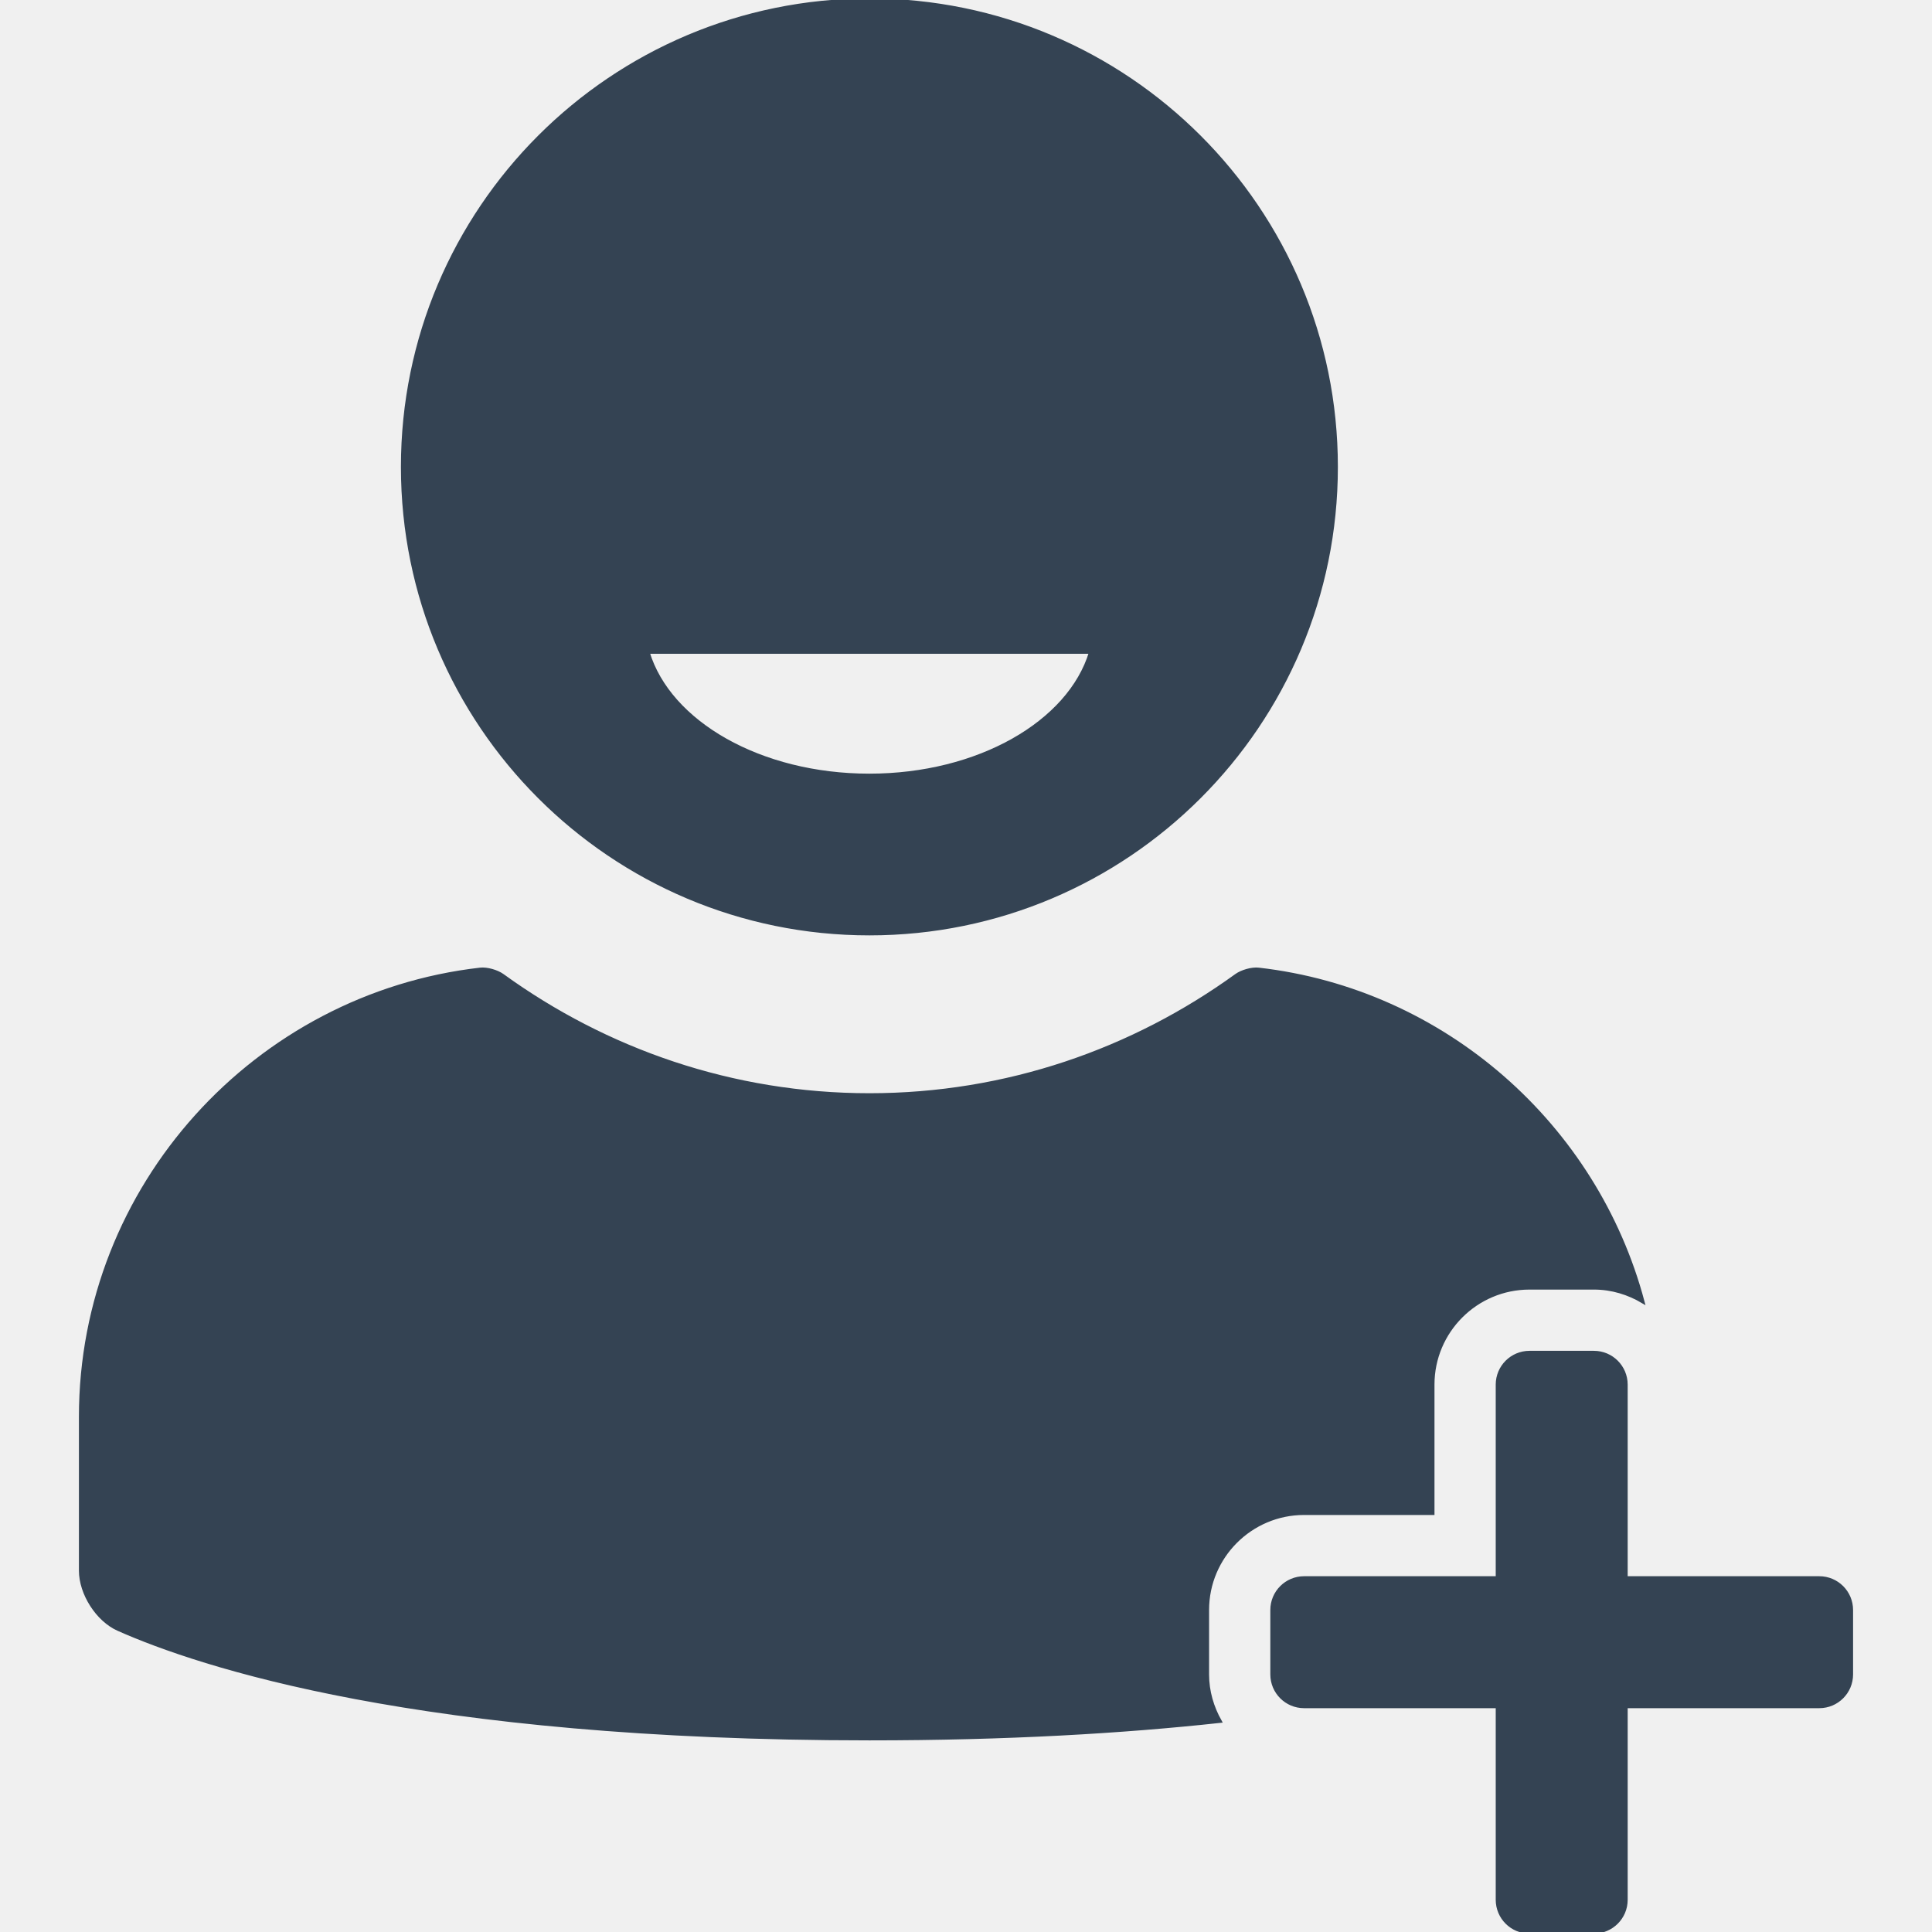
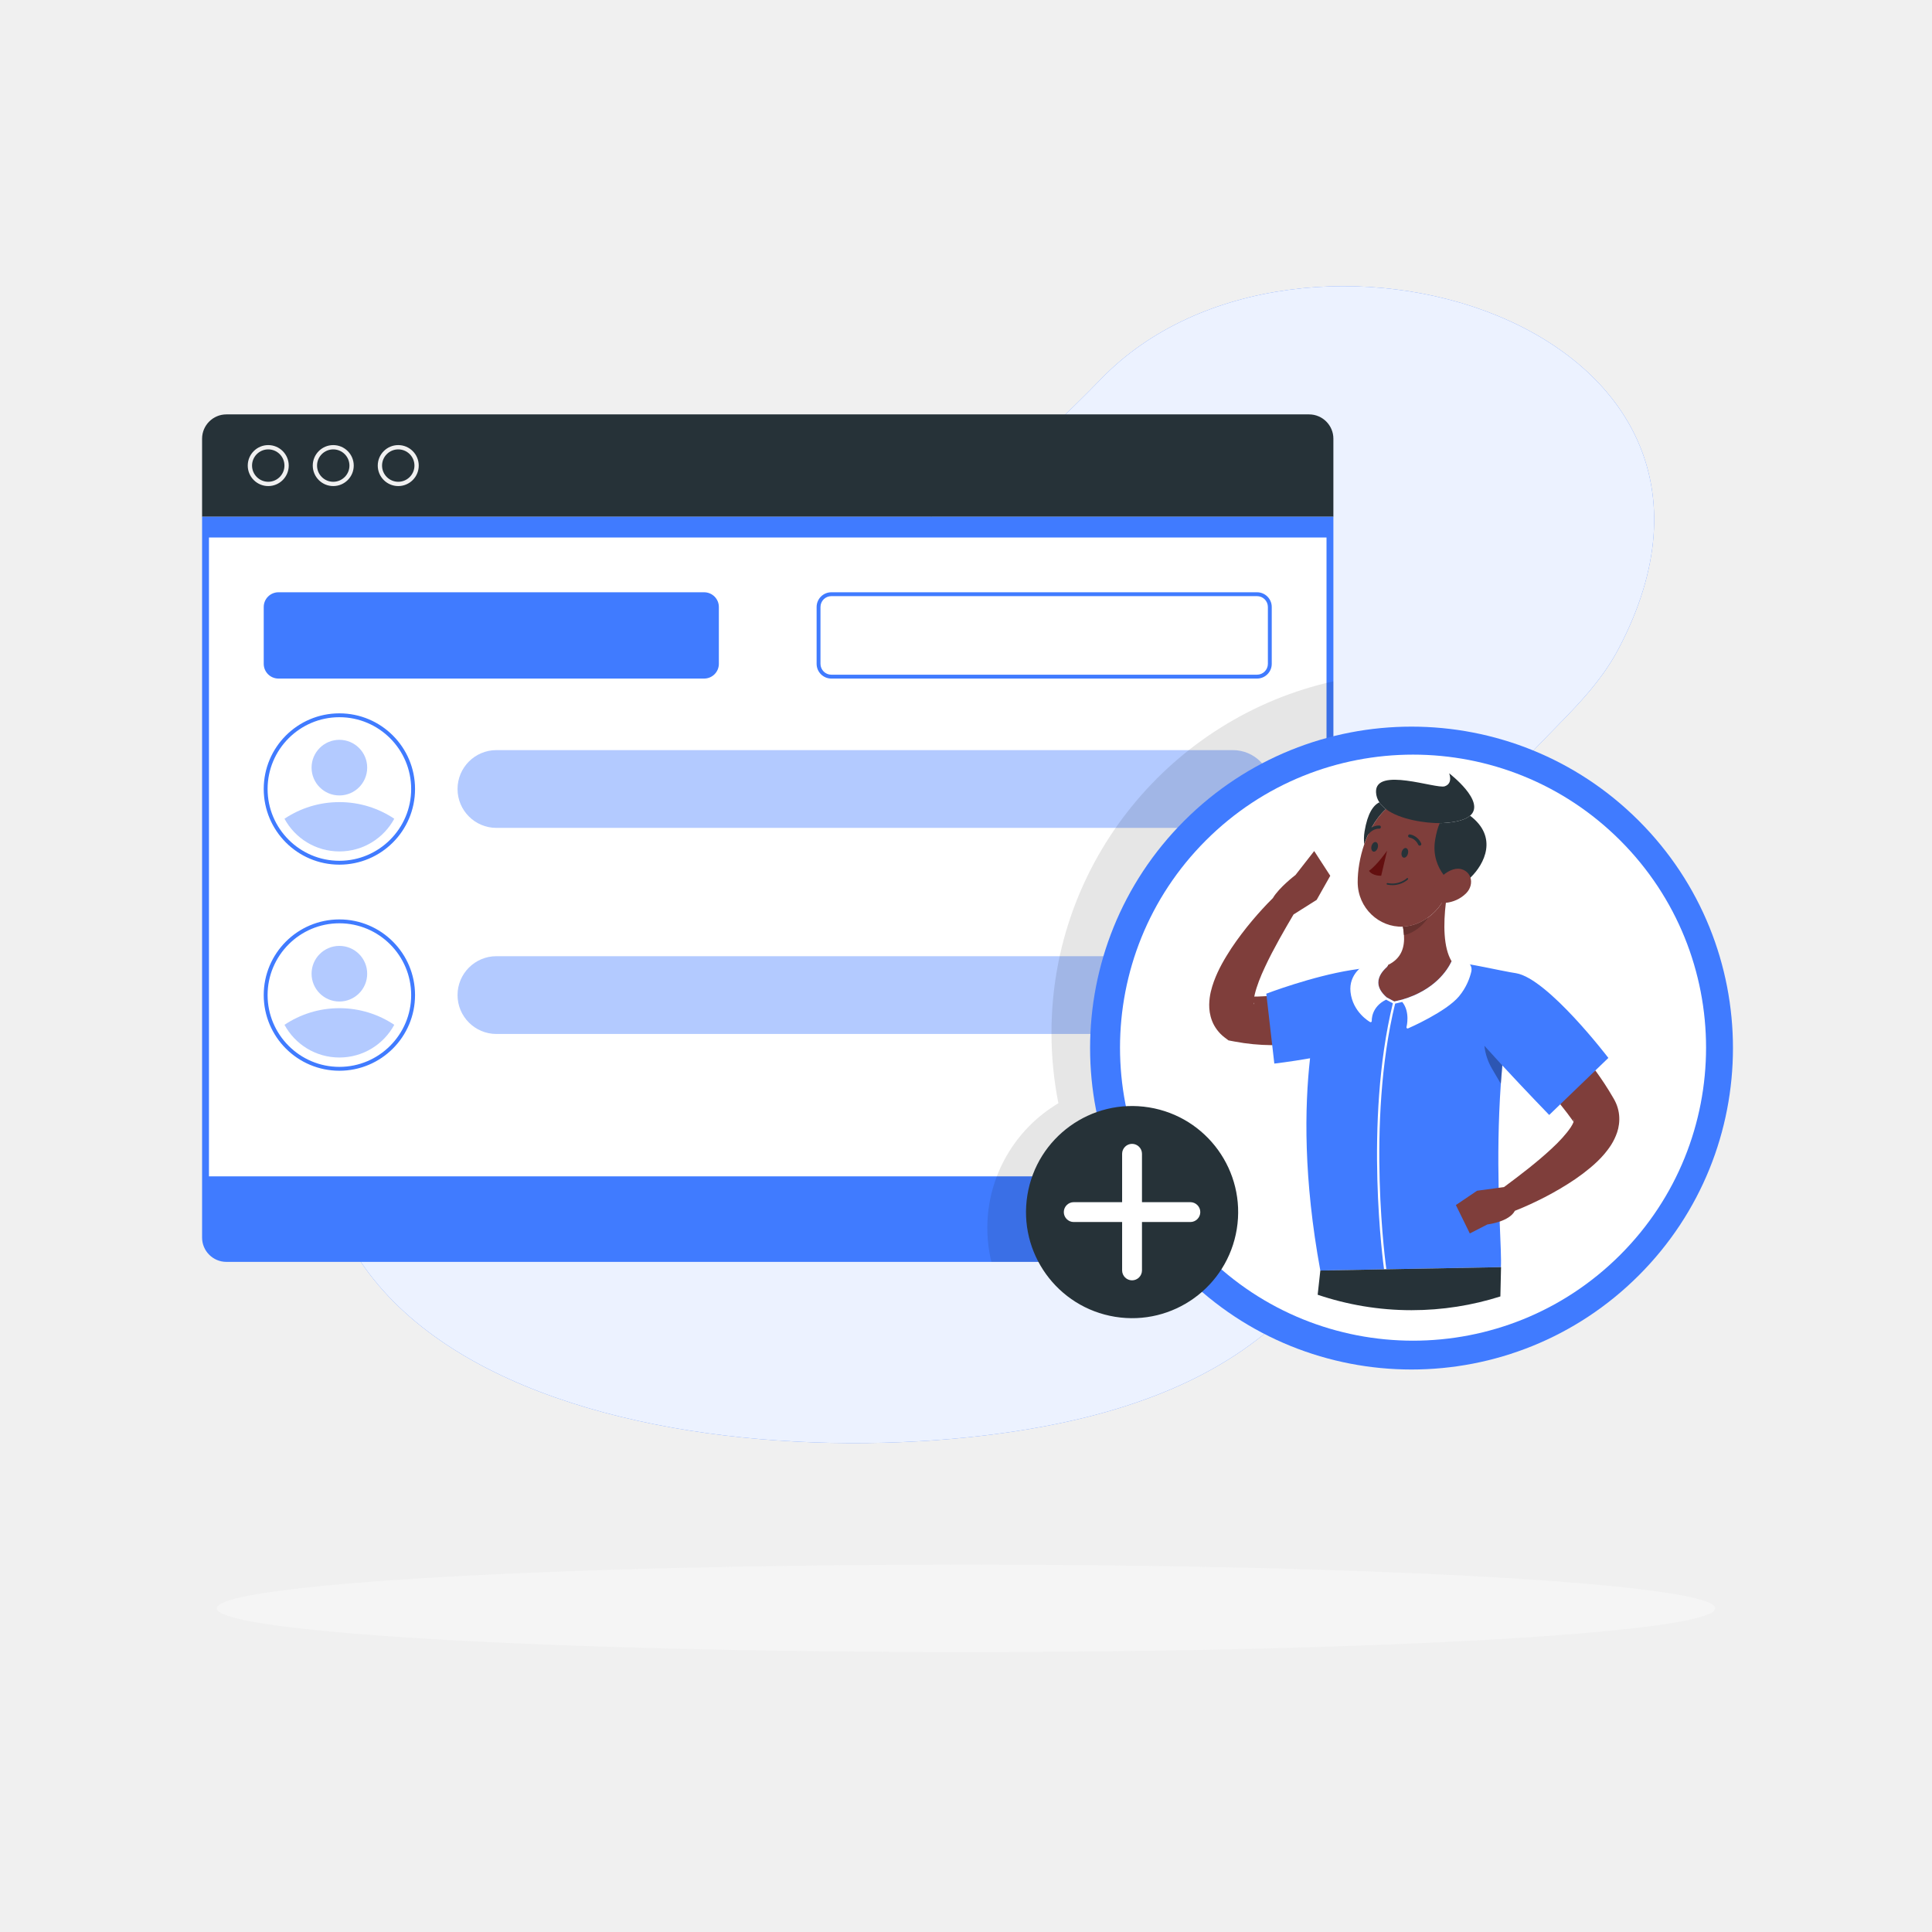
- <svg xmlns="http://www.w3.org/2000/svg" fill="#344353" version="1.1" id="Capa_1" width="800px" height="800px" viewBox="0 0 612 612" xml:space="preserve" stroke="#344353">
-   <g id="SVGRepo_bgCarrier" stroke-width="0" />
-   <g id="SVGRepo_tracerCarrier" stroke-linecap="round" stroke-linejoin="round" />
-   <g id="SVGRepo_iconCarrier">
+ <svg xmlns="http://www.w3.org/2000/svg" version="1.1" x="0px" y="0px" viewBox="0 0 500 500" style="enable-background:new 0 0 500 500;" xml:space="preserve">
+   <g id="Background_Complete" style="display:none;">
+     <g style="display:inline;">
+       <rect y="382.398" style="fill:#EBEBEB;" width="500" height="0.25" />
+       <rect x="416.779" y="398.494" style="fill:#EBEBEB;" width="33.122" height="0.25" />
+       <rect x="322.527" y="401.208" style="fill:#EBEBEB;" width="8.693" height="0.25" />
+       <rect x="396.586" y="389.208" style="fill:#EBEBEB;" width="19.192" height="0.25" />
+       <rect x="52.459" y="390.888" style="fill:#EBEBEB;" width="43.193" height="0.25" />
+       <rect x="104.556" y="390.888" style="fill:#EBEBEB;" width="6.333" height="0.25" />
+       <rect x="131.471" y="395.111" style="fill:#EBEBEB;" width="93.676" height="0.25" />
+       <path style="fill:#EBEBEB;" d="M237.014,337.8H43.915c-3.147,0-5.708-2.561-5.708-5.708V60.66c0-3.147,2.561-5.708,5.708-5.708    h193.099c3.146,0,5.707,2.561,5.707,5.708v271.432C242.721,335.239,240.16,337.8,237.014,337.8z M43.915,55.203    c-3.01,0-5.458,2.448-5.458,5.458v271.432c0,3.01,2.448,5.458,5.458,5.458h193.099c3.009,0,5.457-2.448,5.457-5.458V60.66    c0-3.009-2.448-5.458-5.457-5.458H43.915z" />
+       <path style="fill:#EBEBEB;" d="M453.31,337.8H260.212c-3.147,0-5.707-2.561-5.707-5.708V60.66c0-3.147,2.561-5.708,5.707-5.708    H453.31c3.148,0,5.708,2.561,5.708,5.708v271.432C459.019,335.239,456.458,337.8,453.31,337.8z M260.212,55.203    c-3.009,0-5.457,2.448-5.457,5.458v271.432c0,3.01,2.448,5.458,5.457,5.458H453.31c3.01,0,5.458-2.448,5.458-5.458V60.66    c0-3.009-2.448-5.458-5.458-5.458H260.212z" />
+     </g>
+     <g style="display:inline;">
+       <g>
+         <rect x="219.101" y="254.527" transform="matrix(-1 -1.224647e-16 1.224647e-16 -1 456.8246 636.9255)" style="fill:#E6E6E6;" width="18.622" height="127.87" />
+         <polygon style="fill:#F0F0F0;" points="225.656,382.398 219.101,382.398 219.101,358.097 232.529,358.097    " />
+         <rect x="416.024" y="254.527" transform="matrix(-1 -1.224647e-16 1.224647e-16 -1 850.6696 636.9255)" style="fill:#E6E6E6;" width="18.622" height="127.87" />
+         <rect x="219.101" y="254.527" transform="matrix(-1 -1.224647e-16 1.224647e-16 -1 640.8457 630.2928)" style="fill:#F0F0F0;" width="202.643" height="121.238" />
+         <polygon style="fill:#F0F0F0;" points="415.189,382.398 421.745,382.398 421.745,358.097 408.316,358.097    " />
+         <g>
+           <rect x="334.826" y="284.677" transform="matrix(6.123234e-17 -1 1 6.123234e-17 70.2592 699.6826)" style="fill:#E6E6E6;" width="100.291" height="60.07" />
+           <path style="fill:#F0F0F0;" d="M379.03,268.094h11.884c5.162,0,10.097-1.855,13.647-5.13l0,0h-39.179h0      C368.933,266.238,373.868,268.094,379.03,268.094z" />
+         </g>
+         <g>
+           <rect x="270.277" y="284.677" transform="matrix(6.123234e-17 -1 1 6.123234e-17 5.7108 635.1342)" style="fill:#E6E6E6;" width="100.291" height="60.07" />
+           <path style="fill:#F0F0F0;" d="M313.875,268.094h11.884c5.162,0,10.097-1.855,13.647-5.13l0,0h-39.179l0,0      C303.778,266.238,308.713,268.094,313.875,268.094z" />
+         </g>
+         <g>
+           <rect x="205.729" y="284.677" transform="matrix(6.123234e-17 -1 1 6.123234e-17 -58.8377 570.5857)" style="fill:#E6E6E6;" width="100.291" height="60.07" />
+           <path style="fill:#F0F0F0;" d="M249.326,268.094h11.884c5.162,0,10.097-1.855,13.647-5.13l0,0h-39.179l0,0      C239.229,266.238,244.164,268.094,249.326,268.094z" />
+         </g>
+       </g>
+       <g>
+         <g>
+           <rect x="74.607" y="96.778" transform="matrix(-1 -1.224647e-16 1.224647e-16 -1 276.2734 479.1762)" style="fill:#F0F0F0;" width="127.06" height="285.621" />
+           <rect x="74.607" y="96.778" transform="matrix(-1 -1.224647e-16 1.224647e-16 -1 273.5919 479.1762)" style="fill:#F5F5F5;" width="124.379" height="285.621" />
+           <rect x="0.467" y="184.979" transform="matrix(-1.836970e-16 1 -1 -1.836970e-16 376.3841 102.7924)" style="fill:#F0F0F0;" width="272.658" height="109.219" />
+           <path style="fill:#FAFAFA;" d="M180.673,153.967L180.673,153.967c0-16.445-13.331-29.776-29.776-29.776h-28.201      c-16.445,0-29.776,13.331-29.776,29.776l0,0H180.673z" />
+           <rect x="104.227" y="282.523" transform="matrix(-1.836970e-16 1 -1 -1.836970e-16 463.1954 189.6037)" style="fill:#F5F5F5;" width="65.137" height="87.754" />
+           <rect x="141.966" y="172.333" style="fill:#F5F5F5;" width="38.707" height="113.094" />
+           <rect x="92.92" y="172.333" style="fill:#F5F5F5;" width="38.707" height="113.094" />
+           <path style="fill:#E0E0E0;" d="M106.957,228.372H91.104c-1.353,0-2.459-1.107-2.459-2.459l0,0c0-1.352,1.106-2.459,2.459-2.459      h15.854c1.353,0,2.459,1.107,2.459,2.459l0,0C109.416,227.266,108.31,228.372,106.957,228.372z" />
+           <rect x="-53.16" y="238.605" transform="matrix(-1.836970e-16 1 -1 -1.836970e-16 322.7574 156.4191)" style="fill:#F0F0F0;" width="272.658" height="1.966" />
+         </g>
+       </g>
+       <g>
+         <g>
+           <g>
+             <rect x="282.034" y="82.333" transform="matrix(-1 -1.224647e-16 1.224647e-16 -1 698.8133 305.5126)" style="fill:#E6E6E6;" width="134.745" height="140.846" />
+             <rect x="278.638" y="82.333" transform="matrix(-1 -1.224647e-16 1.224647e-16 -1 692.02 305.5126)" style="fill:#F5F5F5;" width="134.745" height="140.846" />
+             <rect x="270.772" y="223.179" transform="matrix(-1 -1.224647e-16 1.224647e-16 -1 687.5506 453.6756)" style="fill:#E6E6E6;" width="146.008" height="7.317" />
+             <rect x="266.948" y="223.179" transform="matrix(-1 -1.224647e-16 1.224647e-16 -1 672.383 453.6756)" style="fill:#F5F5F5;" width="138.488" height="7.317" />
+             <rect x="282.162" y="91.481" transform="matrix(-1.836970e-16 1 -1 -1.836970e-16 498.7664 -193.2537)" style="fill:#FFFFFF;" width="127.696" height="122.551" />
+             <rect x="282.162" y="149.36" transform="matrix(-1.836970e-16 1 -1 -1.836970e-16 498.7664 -193.2536)" style="fill:#F5F5F5;" width="127.696" height="6.793" />
+             <rect x="222.171" y="151.472" transform="matrix(-1.836970e-16 1 -1 -1.836970e-16 438.7747 -133.2621)" style="fill:#E6E6E6;" width="127.696" height="2.568" />
+             <rect x="286.843" y="151.472" transform="matrix(-1.836970e-16 1 -1 -1.836970e-16 503.4469 -197.9342)" style="fill:#E6E6E6;" width="127.696" height="2.568" />
+           </g>
+         </g>
+       </g>
+       <g>
+         <g>
+           <path style="fill:#E6E6E6;" d="M300.148,226.531c-2.479-25.676-4.203-67.341-2.864-81.277c0.046-0.484,0.303-0.919,0.696-1.206      l0,0c1.155-0.842,2.773,0.008,2.724,1.436c-0.236,6.905-0.507,24.163,0.962,53.936c0.732,14.82,1.787,24.97,1.062,27.111      H300.148z" />
+           <path style="fill:#E6E6E6;" d="M290.91,167.345c-7.055-7.835-21.467-13.407-36.153-13.378      c-5.766,0.011,17.54,9.115,27.233,19.161c7.53,7.804,16.019,20.932,18.906,28.219      C299.03,186.015,297.965,175.181,290.91,167.345z" />
+           <path style="fill:#E6E6E6;" d="M304.896,169.736c5.859-8.161,19.386-14.436,34.02-15.145      c5.746-0.278-16.114,9.962-24.271,20.458c-6.337,8.153-12.835,21.659-14.623,29.063      C299.593,188.744,299.037,177.897,304.896,169.736z" />
+           <path style="fill:#E6E6E6;" d="M290.595,138.736c-5.974-6.635-18.178-11.353-30.613-11.328      c-4.882,0.01,14.853,7.718,23.061,16.225c6.376,6.608,13.564,17.725,16.009,23.895      C297.47,154.545,296.569,145.371,290.595,138.736z" />
+           <path style="fill:#E6E6E6;" d="M302.438,148.548c4.962-6.91,16.415-12.224,28.807-12.825      c4.865-0.236-13.645,8.436-20.552,17.323c-5.366,6.904-10.868,18.34-12.382,24.61      C297.948,164.643,297.476,155.459,302.438,148.548z" />
+         </g>
+         <g>
+           <path style="fill:#E6E6E6;" d="M301.142,254.527L301.142,254.527c-7.73,0-14.118-6.031-14.562-13.748l-1.288-22.324h31.7      l-1.288,22.324C315.26,248.497,308.872,254.527,301.142,254.527z" />
+           <polygon style="fill:#E6E6E6;" points="319.045,223.529 283.24,223.529 282.214,214.24 320.07,214.24     " />
+         </g>
+       </g>
+     </g>
+   </g>
+   <g id="Background_Simple">
    <g>
-       <path d="M275.4,295.8c81.682,0,147.899-66.217,147.899-147.9C423.299,66.218,357.082,0,275.4,0c-81.683,0-147.9,66.217-147.9,147.9 C127.5,229.583,193.717,295.8,275.4,295.8z M345.461,206.604c-6.729,22.246-35.549,38.968-70.09,38.968 c-34.542,0-63.363-16.723-70.091-38.968H345.461z M586.5,510v20.4c0,5.634-4.566,10.2-10.199,10.2H515.1V601.8 c0,5.634-4.566,10.2-10.199,10.2h-20.4c-5.633,0-10.199-4.566-10.199-10.2v-61.199H413.1c-5.633,0-10.199-4.566-10.199-10.2V510 c0-5.633,4.566-10.199,10.199-10.199h61.201v-61.2c0-5.634,4.566-10.2,10.199-10.2h20.4c5.633,0,10.199,4.566,10.199,10.2v61.2 h61.201C581.934,499.8,586.5,504.367,586.5,510z M382.5,510v20.4c0,5.419,1.535,10.438,4.016,14.857 c-30.803,3.35-67.52,5.542-111.116,5.542c-142.607,0-212.393-23.302-237.979-34.686c-6.602-2.938-11.921-11.336-11.921-18.562 V448.8c0-73.056,55.624-133.663,126.599-141.78c2.157-0.247,5.355,0.677,7.113,1.949C191.938,332.66,232.002,346.8,275.4,346.8 s83.463-14.14,116.188-37.831c1.758-1.272,4.957-2.196,7.113-1.949c58.746,6.719,106.869,49.438,121.744,105.37 c-4.572-2.724-9.848-4.389-15.545-4.389h-20.4c-16.873,0-30.6,13.726-30.6,30.6v40.8H413.1C396.227,479.4,382.5,493.126,382.5,510z " />
+       <path style="fill:#407BFF;" d="M284.959,98.068c-38.029,39.344-57.92,42.187-106.103,63.952    c-39.392,17.794-78.398,52.381-91.704,95.477c-35.053,113.53,120.75,127.727,194.316,109.193    c51.795-13.049,72.516-43.102,85.631-92.957c5.101-19.39,6.589-40.362,14.991-58.815c9.027-19.825,27.512-29.477,36.714-46.883    C463.408,83.666,335.651,45.624,284.959,98.068z" />
+       <path style="opacity:0.9;fill:#FFFFFF;" d="M284.959,98.068c-38.029,39.344-57.92,42.187-106.103,63.952    c-39.392,17.794-78.398,52.381-91.704,95.477c-35.053,113.53,120.75,127.727,194.316,109.193    c51.795-13.049,72.516-43.102,85.631-92.957c5.101-19.39,6.589-40.362,14.991-58.815c9.027-19.825,27.512-29.477,36.714-46.883    C463.408,83.666,335.651,45.624,284.959,98.068z" />
+     </g>
+   </g>
+   <g id="Shadow_1_">
+     <ellipse id="_x3C_Path_x3E__109_" style="fill:#F5F5F5;" cx="250" cy="416.238" rx="193.889" ry="11.323" />
+   </g>
+   <g id="Window">
+     <g>
+       <g>
+         <g>
+           <path style="fill:#263238;" d="M52.301,113.525c0-3.453,2.825-6.279,6.279-6.279H338.8c3.453,0,6.279,2.825,6.279,6.279v20.211      H52.301V113.525z" />
+           <path style="fill:#F0F0F0;" d="M103.067,125.795c-2.924,0-5.304-2.379-5.304-5.303c0-2.924,2.379-5.303,5.304-5.303      c2.924,0,5.303,2.379,5.303,5.303C108.37,123.416,105.991,125.795,103.067,125.795z M103.067,116.3      c-2.311,0-4.192,1.881-4.192,4.192c0,2.311,1.88,4.192,4.192,4.192c2.311,0,4.192-1.881,4.192-4.192      C107.258,118.18,105.378,116.3,103.067,116.3z" />
+           <path style="fill:#F0F0F0;" d="M86.245,125.795c-2.924,0-5.303-2.379-5.303-5.303c0-2.924,2.379-5.303,5.303-5.303      s5.304,2.379,5.304,5.303C91.548,123.416,89.169,125.795,86.245,125.795z M86.245,116.3c-2.311,0-4.192,1.881-4.192,4.192      c0,2.311,1.88,4.192,4.192,4.192s4.192-1.881,4.192-4.192C90.436,118.18,88.556,116.3,86.245,116.3z" />
+           <path style="fill:#F0F0F0;" d="M69.422,125.795c-2.924,0-5.304-2.379-5.304-5.303c0-2.924,2.379-5.303,5.304-5.303      c2.924,0,5.303,2.379,5.303,5.303C74.726,123.416,72.347,125.795,69.422,125.795z M69.422,116.3      c-2.311,0-4.192,1.881-4.192,4.192c0,2.311,1.88,4.192,4.192,4.192c2.311,0,4.192-1.881,4.192-4.192      C73.614,118.18,71.734,116.3,69.422,116.3z" />
+           <path style="fill:#407BFF;" d="M338.8,326.573H58.579c-3.453,0-6.279-2.825-6.279-6.279V133.736h292.778v186.558      C345.079,323.748,342.253,326.573,338.8,326.573z" />
+           <rect x="54.079" y="139.106" style="fill:#FFFFFF;" width="289.222" height="165.333" />
+           <path style="fill:#407BFF;" d="M182.229,175.612H72.063c-2.104,0-3.81-1.706-3.81-3.81V157.09c0-2.104,1.706-3.81,3.81-3.81      h110.167c2.104,0,3.81,1.706,3.81,3.81v14.712C186.039,173.906,184.333,175.612,182.229,175.612z" />
+           <path style="fill:#407BFF;" d="M325.317,154.279c1.55,0,2.81,1.261,2.81,2.811v14.712c0,1.549-1.261,2.81-2.81,2.81H215.151      c-1.55,0-2.811-1.261-2.811-2.81V157.09c0-1.55,1.261-2.811,2.811-2.811H325.317 M325.317,153.279H215.151      c-2.104,0-3.811,1.706-3.811,3.811v14.712c0,2.104,1.706,3.81,3.811,3.81h110.166c2.104,0,3.81-1.706,3.81-3.81V157.09      C329.128,154.985,327.422,153.279,325.317,153.279L325.317,153.279z" />
+         </g>
+         <g>
+           <g>
+             <path style="fill:#407BFF;" d="M87.832,185.613c10.245,0,18.58,8.335,18.58,18.58c0,10.245-8.335,18.58-18.58,18.58       c-10.245,0-18.58-8.335-18.58-18.58C69.252,193.948,77.587,185.613,87.832,185.613 M87.832,184.613       c-10.814,0-19.58,8.767-19.58,19.58c0,10.813,8.766,19.58,19.58,19.58c10.813,0,19.58-8.766,19.58-19.58       C107.412,193.38,98.646,184.613,87.832,184.613L87.832,184.613z" />
+             <path style="opacity:0.4;fill:#407BFF;" d="M102.038,211.889c-2.726,5.037-8.063,8.462-14.207,8.462       c-6.143,0-11.481-3.426-14.207-8.462c4.068-2.718,8.95-4.304,14.207-4.304C93.088,207.584,97.97,209.171,102.038,211.889z" />
+             <circle style="opacity:0.4;fill:#407BFF;" cx="87.832" cy="198.663" r="7.198" />
+           </g>
+           <path style="opacity:0.4;fill:#407BFF;" d="M319.063,214.258H128.477c-5.559,0-10.065-4.506-10.065-10.065l0,0      c0-5.559,4.506-10.065,10.065-10.065h190.586c5.559,0,10.065,4.506,10.065,10.065l0,0      C329.128,209.752,324.621,214.258,319.063,214.258z" />
+         </g>
+         <g>
+           <g>
+             <path style="fill:#407BFF;" d="M87.832,238.946c10.245,0,18.58,8.335,18.58,18.58c0,10.245-8.335,18.58-18.58,18.58       c-10.245,0-18.58-8.335-18.58-18.58C69.252,247.281,77.587,238.946,87.832,238.946 M87.832,237.946       c-10.814,0-19.58,8.766-19.58,19.58c0,10.813,8.766,19.58,19.58,19.58c10.813,0,19.58-8.766,19.58-19.58       C107.412,246.712,98.646,237.946,87.832,237.946L87.832,237.946z" />
+             <path style="opacity:0.4;fill:#407BFF;" d="M102.038,265.221c-2.726,5.037-8.063,8.462-14.207,8.462       c-6.143,0-11.481-3.426-14.207-8.462c4.068-2.718,8.95-4.304,14.207-4.304C93.088,260.917,97.97,262.504,102.038,265.221z" />
+             <circle style="opacity:0.4;fill:#407BFF;" cx="87.832" cy="251.995" r="7.198" />
+           </g>
+           <path style="opacity:0.4;fill:#407BFF;" d="M319.063,267.591H128.477c-5.559,0-10.065-4.506-10.065-10.065v0      c0-5.559,4.506-10.065,10.065-10.065h190.586c5.559,0,10.065,4.506,10.065,10.065v0      C329.128,263.085,324.621,267.591,319.063,267.591z" />
+         </g>
+       </g>
+       <path style="opacity:0.1;" d="M272.12,267.3c0,6.13,0.6,12.23,1.79,18.22c-11.16,6.62-18.39,18.81-18.39,32.23    c0,3.04,0.36,5.99,1.05,8.82h82.23c3.45,0,6.28-2.82,6.28-6.28V176.33C303.38,185.59,272.12,222.86,272.12,267.3z" />
+     </g>
+   </g>
+   <g id="Character_1_">
+     <g>
+       <g>
+         <g>
+           <g>
+             <ellipse transform="matrix(0.7071 -0.7071 0.7071 0.7071 -84.8002 337.7544)" style="fill:#407BFF;" cx="365.306" cy="271.24" rx="83.189" ry="83.189" />
+             <ellipse transform="matrix(0.7071 -0.7071 0.7071 0.7071 -84.6087 337.9992)" style="fill:#FFFFFF;" cx="365.697" cy="271.131" rx="75.836" ry="75.836" />
+           </g>
+           <g>
+             <path style="fill:#7F3E3B;" d="M340.113,220.249l-4.841,6.198c0,0-4.25,3.227-5.859,5.983       c-1.882,1.864-3.606,3.769-5.306,5.775c-1.913,2.278-3.73,4.658-5.436,7.211c-1.669,2.588-3.299,5.257-4.522,8.591       c-0.59,1.688-1.158,3.516-1.209,5.991c-0.012,1.235,0.144,2.686,0.756,4.249c0.6,1.563,1.787,3.149,3.172,4.199l1.063,0.805       l1.59,0.301c3.203,0.606,6.388,0.905,9.522,0.934c0.068,0.001,1.194-0.105,1.261-0.105l-1.272-12.652       c-1.074,0.04-3.37,0.21-4.424,0.187c0.037-0.195,0.078-0.394,0.127-0.596c0.509-2.127,1.478-4.596,2.607-6.99       c1.119-2.424,2.408-4.856,3.75-7.283c1.177-2.135,2.442-4.287,3.677-6.386l5.985-3.777l3.518-6.233L340.113,220.249z        M324.5,259.751c-0.02-0.074-0.03-0.176-0.037-0.29c0.042,0.084,0.074,0.165,0.088,0.23       C324.621,259.929,324.545,259.944,324.5,259.751z" />
+             <path style="fill:#7F3E3B;" d="M374.19,233.648c0.153-0.768-0.092-0.82-0.287-0.816c-0.153,0.003-0.636,0.375-0.748,0.838       c-0.929,1.442-2.076,2.687-3.593,3.782c-0.197,0.142-0.389,0.287-0.599,0.424c-1.925,1.26-3.941,1.864-5.895,1.941       c0.039,0.21,0.078,0.42,0.11,0.63c0.077,0.492,0.131,0.981,0.165,1.467c0.224,3.19-0.607,6.153-4.198,7.847       c-0.014,0.199-0.489,0.406-0.649,0.549c-1.003,0.893-2.396,2.852-2.38,4.549c0.011,1.305,1.222,2.331,2.658,3.571l2.022,1.353       l2.739-0.261c8.412-2.47,12.333-10.156,12.153-10.724C373.509,245.239,373.539,239.033,374.19,233.648z" />
+             <path style="fill:#407BFF;" d="M392.374,251.869c0,0-0.564-0.103-1.527-0.257c-1.992-0.319-10.916-2.337-15.223-2.726       c-0.001,0.003-0.003,0.004-0.005,0.007c-1.013,2.122-4.275,7.323-12.688,9.793l-2.081,0.493l-1.959-1.041       c-1.436-1.24-2.172-2.53-2.183-3.835c-0.015-1.697,1.177-3.117,2.18-4.01c0.076-0.067,0.131-0.146,0.173-0.231       c-0.018-0.242-0.02-0.398,0.004-0.421c-0.627,0.079-8.602,1.292-9.279,1.399c-10.381,1.647-22.068,6.127-22.068,6.127       l0.083,0.718l1.445,12.6l0.546,4.767c0,0,4.009-0.448,9.25-1.373c-1.437,12.743-1.71,31.201,2.657,54.933       c4.602-0.086,17.072-0.334,17.072-0.32c12.257-0.23,25.118-0.472,29.658-0.557c0.122-1.995-0.096-6.136-0.313-11.796       l-0.267-8.735c-0.162-7.72-0.128-16.98,0.564-26.928c0.109-1.565,0.237-3.149,0.381-4.746c0.002,0.002,0.004,0.004,0.005,0.006       c6.061,6.557,12.132,12.817,12.132,12.817l2.864-2.762c3.671-1.775,6.562-4.939,9.084-8.756l3.366-3.245       C416.247,273.79,400.572,253.247,392.374,251.869z" />
+             <path style="opacity:0.3;" d="M384.16,270.644c0.219,2.058,0.886,4.077,1.95,5.895l2.303,3.938       c0.109-1.565,0.237-3.149,0.381-4.746C387.213,274.02,385.632,272.289,384.16,270.644z" />
+             <path style="opacity:0.3;" d="M388.8,275.737c-0.002-0.002-0.003-0.004-0.005-0.006c-0.144,1.596-0.272,3.181-0.381,4.746       l0.002,0.003C388.524,278.916,388.656,277.331,388.8,275.737z" />
+             <path style="fill:#7F3E3B;" d="M363.066,239.817c0.039,0.21,0.078,0.421,0.111,0.63       C363.145,240.237,363.106,240.027,363.066,239.817C363.067,239.817,363.067,239.817,363.066,239.817z" />
+             <path style="opacity:0.2;" d="M363.342,241.914c-0.034-0.485-0.088-0.975-0.165-1.467       C363.252,240.939,363.312,241.429,363.342,241.914z" />
+             <path style="fill:#7F3E3B;" d="M369.561,237.452c-0.197,0.143-0.389,0.287-0.599,0.424c-1.925,1.26-3.941,1.864-5.895,1.941       c0.039,0.21,0.078,0.42,0.11,0.63c0.077,0.492,0.131,0.981,0.165,1.467c0.002,0.028,0.008,0.057,0.01,0.085       C365.502,241.649,368.304,239.672,369.561,237.452z" />
+             <path style="fill:#FFFFFF;" d="M380.786,250.406c-0.18-0.809-0.799-1.492-1.657-1.696l-2.078-0.495       c-0.546-0.131-1.085,0.113-1.365,0.583c-0.02,0.034-0.05,0.06-0.067,0.096c-1.013,2.122-4.275,7.323-12.688,9.793l-0.654,0.155       c0,0,0,0,0,0l-1.427,0.338l-1.959-1.041c-1.436-1.24-2.172-2.53-2.183-3.835c-0.015-1.697,1.177-3.117,2.18-4.01       c0.076-0.067,0.245-0.286,0.287-0.371c0.09-0.23,0.072-0.345-0.089-0.446c-2.201-1.589-7.151,0.862-7.347,1.288       c-0.211,0.204-0.421,0.428-0.626,0.676c-1.007,1.213-1.856,2.958-1.599,5.3c0.57,5.201,4.883,7.662,5.066,7.764       c0.045,0.025,0.094,0.037,0.143,0.037c0.055,0,0.11-0.016,0.158-0.046c0.091-0.058,0.144-0.162,0.136-0.269       c-0.01-0.149-0.193-3.618,3.702-5.512l1.753,0.931c-7.525,30.866-2.42,67.851-2.279,68.853c0.37-0.006,0.58-0.009,0.58-0.007       c0-0.014,0.011-0.023,0.009-0.037c-0.054-0.374-5.306-37.688,2.274-68.719l1.837-0.435c2.129,2.601,1.119,6.461,1.108,6.5       c-0.029,0.109,0.006,0.226,0.092,0.3c0.055,0.047,0.123,0.072,0.193,0.072c0.04,0,0.08-0.008,0.118-0.024       c0.4-0.175,9.857-4.323,13.164-8.271c1.964-2.345,2.836-4.829,3.221-6.498C380.865,251.049,380.855,250.719,380.786,250.406z" />
+             <path style="opacity:0.2;" d="M369.561,237.452c-0.197,0.143-0.389,0.287-0.599,0.424c-1.925,1.26-3.941,1.864-5.895,1.941       c0.039,0.21,0.078,0.42,0.11,0.63c0.077,0.492,0.131,0.981,0.165,1.467c0.002,0.028,0.008,0.057,0.01,0.085       C365.502,241.649,368.304,239.672,369.561,237.452z" />
+             <path style="fill:#263238;" d="M355.01,214.121c1.006-1.796,2.225-3.422,3.67-4.725c-0.685-0.515-1.262-1.096-1.696-1.748       c-1.575,0.739-3.063,2.832-3.835,7.508c-0.2,1.209-0.199,2.319-0.083,3.349c0.303-0.88,0.647-1.749,1.034-2.593L355.01,214.121       z" />
+             <path style="fill:#7F3E3B;" d="M373.596,226.397c4.513-5.223,1.643-11.875-0.997-13.372c0.488-6.982-9.555-7.895-13.918-3.63       c-1.444,1.303-2.664,2.929-3.67,4.725l-0.909,1.79c-0.387,0.844-0.731,1.713-1.034,2.593c-1.161,3.367-1.715,6.895-1.7,9.828       c0.033,6.692,5.552,11.727,11.7,11.485c0,0,0,0,0.001,0c1.954-0.077,3.97-0.682,5.895-1.941       c0.21-0.137,0.402-0.281,0.599-0.424c1.517-1.096,2.664-2.34,3.593-3.782C375.402,230.076,374.815,228.266,373.596,226.397z" />
+             <path style="fill:#263238;" d="M353.553,215.316c-0.143,0.178-0.114,0.439,0.064,0.582c0.079,0.063,0.173,0.093,0.267,0.091       c0.078-0.001,0.151-0.033,0.218-0.077c0.034-0.023,0.07-0.044,0.097-0.077c1.167-1.453,2.668-1.378,2.734-1.374       c0.221,0.014,0.424-0.158,0.439-0.385c0.015-0.227-0.155-0.424-0.382-0.441c-0.054-0.004-0.955-0.043-1.979,0.486       C354.526,214.371,354.017,214.738,353.553,215.316z" />
+             <path style="fill:#263238;" d="M364.369,227.304c-0.08-0.082-0.211-0.083-0.293-0.004c-0.019,0.019-1.941,1.843-4.972,1.239       c-0.112-0.022-0.221,0.05-0.244,0.163c-0.022,0.112,0.05,0.221,0.163,0.243c0.514,0.103,0.997,0.141,1.446,0.132       c2.391-0.044,3.825-1.412,3.895-1.481C364.447,227.517,364.449,227.386,364.369,227.304z" />
+             <path style="fill:#630F0F;" d="M358.976,220.161c0,0-2.504,3.647-4.685,5.213c0.956,1.377,3.157,1.273,3.157,1.273       L358.976,220.161z" />
+             <path style="fill:#263238;" d="M355.462,220.404c0.452,0.09,0.949-0.394,1.111-1.08c0.162-0.687-0.074-1.316-0.525-1.406       c-0.452-0.09-0.949,0.394-1.111,1.08C354.775,219.685,355.01,220.315,355.462,220.404z" />
+             <path style="fill:#263238;" d="M363.275,221.961c0.452,0.09,0.949-0.394,1.111-1.08c0.162-0.686-0.073-1.315-0.525-1.406       c-0.452-0.09-0.949,0.394-1.111,1.08C362.588,221.242,362.824,221.871,363.275,221.961z" />
+             <path style="fill:#263238;" d="M373.513,212.999c-0.275,0.016-0.582,0.025-0.914,0.026c-0.479,1.109-0.887,2.53-1.187,4.346       c-0.661,4.001,0.693,7.02,2.184,9.026c2.051,3.483,4.676,3.385,6.951,0.732c3.664-3.516,7.191-10.526-0.094-16.031       C379.309,212.077,377.158,212.786,373.513,212.999z" />
+             <path style="fill:#7F3E3B;" d="M378.607,225.071c-1.652-0.677-3.523,0.118-5.011,1.326c-0.848,0.688-1.573,1.508-2.061,2.27       c-1.415,2.21-0.913,4.784,1.619,5.003c0.141,0.012,0.284,0.021,0.437,0.018c0.196-0.003,0.397-0.02,0.599-0.04       c1.793-0.173,3.781-0.975,5.274-2.501c1.133-1.159,1.5-2.72,1.084-4.018C380.266,226.252,379.637,225.493,378.607,225.071z" />
+             <path style="fill:#263238;" d="M358.68,209.396c3.657,2.754,10.317,3.645,13.918,3.63c0.332-0.001,0.639-0.01,0.914-0.026       c3.645-0.213,5.796-0.922,6.94-1.901c4.227-3.618-5.408-10.965-5.408-10.965s1.075,2.637-1.166,3.364       c-2.241,0.727-18.034-5.147-17.765,1.519c0.04,0.986,0.356,1.858,0.871,2.632C357.418,208.3,357.996,208.88,358.68,209.396z" />
+             <path style="fill:#263238;" d="M341.7,328.813c0,0-0.27,2.332-0.689,6.264c7.63,2.58,15.794,3.999,24.294,3.999       c8.017,0,15.738-1.253,22.991-3.558c0.108-4.746,0.173-7.583,0.173-7.583l-29.698,0.558l-0.579,0.011L341.7,328.813z" />
+             <g>
+               <path style="fill:#7F3E3B;" d="M419.02,288.544c-0.081-0.836-0.282-1.691-0.577-2.495c-0.154-0.395-0.315-0.799-0.511-1.157        l-0.295-0.546l-0.161-0.272c-1.42-2.464-2.97-4.792-4.595-7.039l-9.084,8.756c1.209,1.496,2.373,3.005,3.455,4.542        c-0.15,0.395-0.408,0.913-0.768,1.445c-1.188,1.759-2.994,3.712-4.952,5.51c-3.719,3.463-8.036,6.765-12.296,9.928        l-1.386,0.188l-5.582,0.758l-5.487,3.705l3.607,7.346l4.538-2.325c0,0,1.521-0.176,3.191-0.749        c1.539-0.528,3.203-1.393,3.929-2.781c2.71-1.061,5.243-2.246,7.798-3.56c2.679-1.391,5.306-2.925,7.892-4.684        c1.29-0.887,2.56-1.842,3.822-2.896c1.263-1.052,2.509-2.215,3.706-3.628c1.181-1.435,2.41-3.067,3.259-5.567        C418.935,291.779,419.19,290.226,419.02,288.544z M407.333,290.118c-0.005-0.051-0.02-0.105-0.02-0.15        c-0.001-0.242,0.084-0.328,0.085-0.185C407.401,289.857,407.377,289.975,407.333,290.118z" />
+             </g>
+           </g>
+         </g>
+         <g>
+           <ellipse transform="matrix(0.1602 -0.9871 0.9871 0.1602 -63.5934 552.6312)" style="fill:#263238;" cx="292.973" cy="313.688" rx="27.45" ry="27.45" />
+           <path style="fill:#FFFFFF;" d="M308.065,311.119h-12.522v-12.522c0-1.413-1.156-2.569-2.57-2.569      c-1.413,0-2.569,1.156-2.569,2.569v12.522h-12.522c-1.413,0-2.57,1.156-2.57,2.57c0,1.413,1.156,2.57,2.57,2.57h12.522v12.522      c0,1.413,1.156,2.569,2.569,2.569c1.413,0,2.57-1.156,2.57-2.569v-12.522h12.522c1.413,0,2.57-1.156,2.57-2.57      C310.634,312.275,309.478,311.119,308.065,311.119z" />
+         </g>
+       </g>
+       <path style="fill:#263238;" d="M364.774,216.762c0.078,0.011,1.536,0.238,2.275,1.855c0.071,0.155,0.225,0.245,0.384,0.242    c0.055-0.001,0.111-0.013,0.164-0.037c0.208-0.095,0.3-0.341,0.205-0.549c-0.94-2.057-2.842-2.321-2.922-2.331    c-0.225-0.029-0.434,0.131-0.463,0.358C364.388,216.525,364.547,216.733,364.774,216.762z" />
    </g>
  </g>
</svg>
